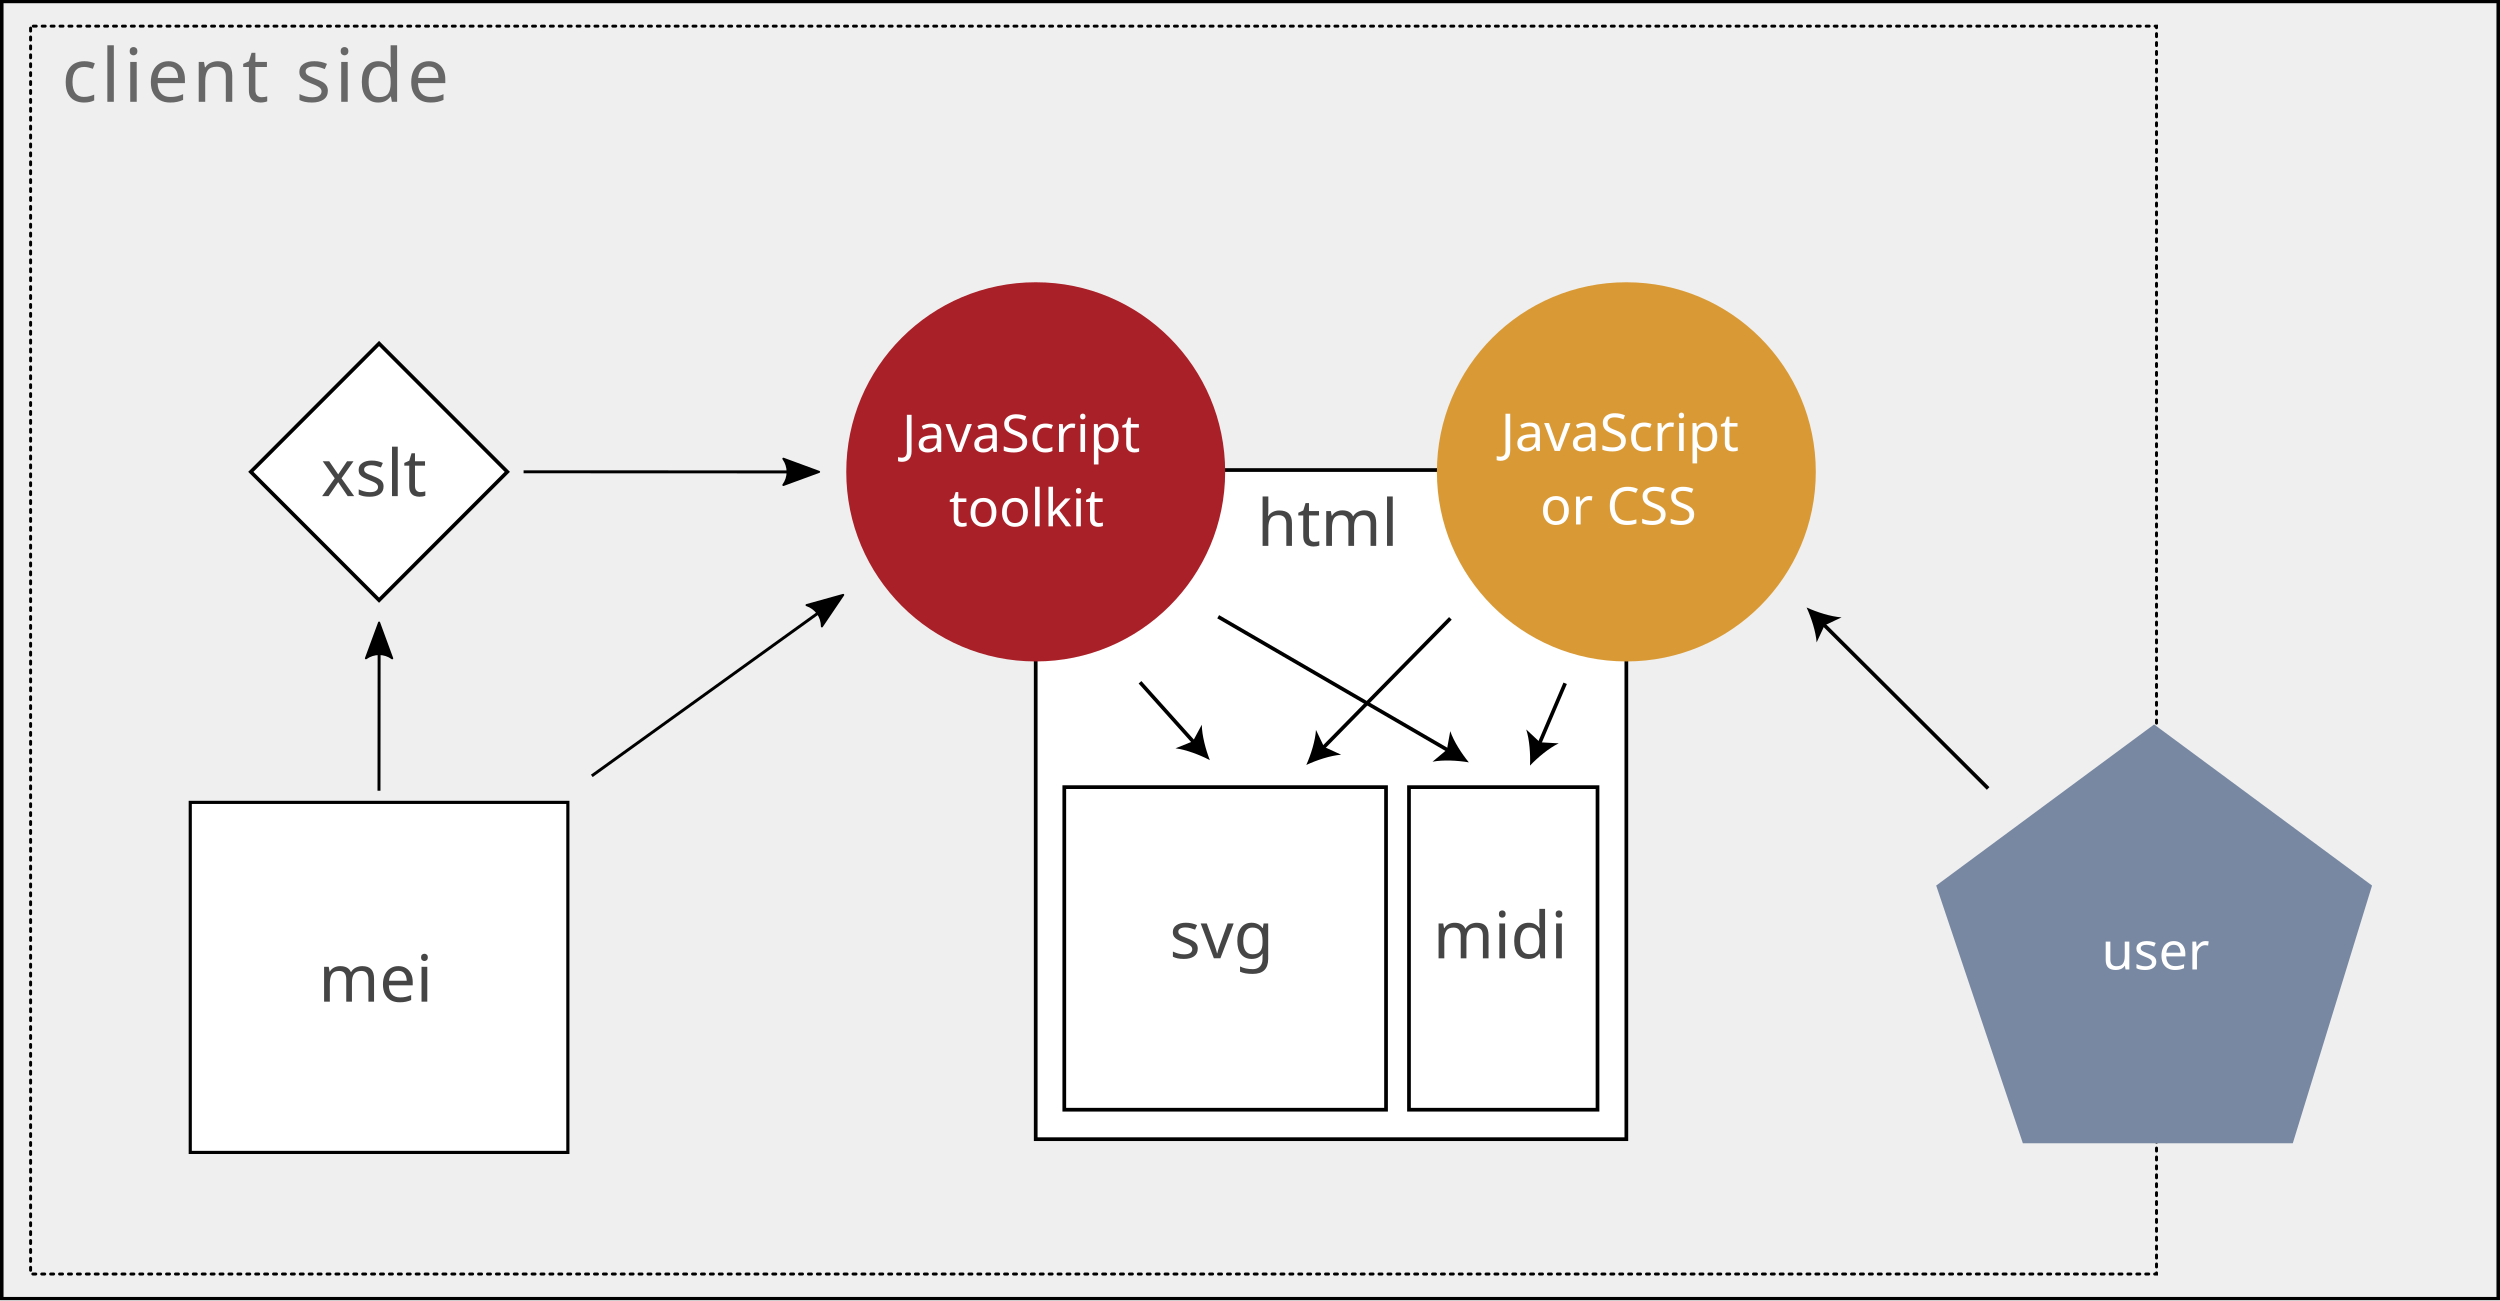
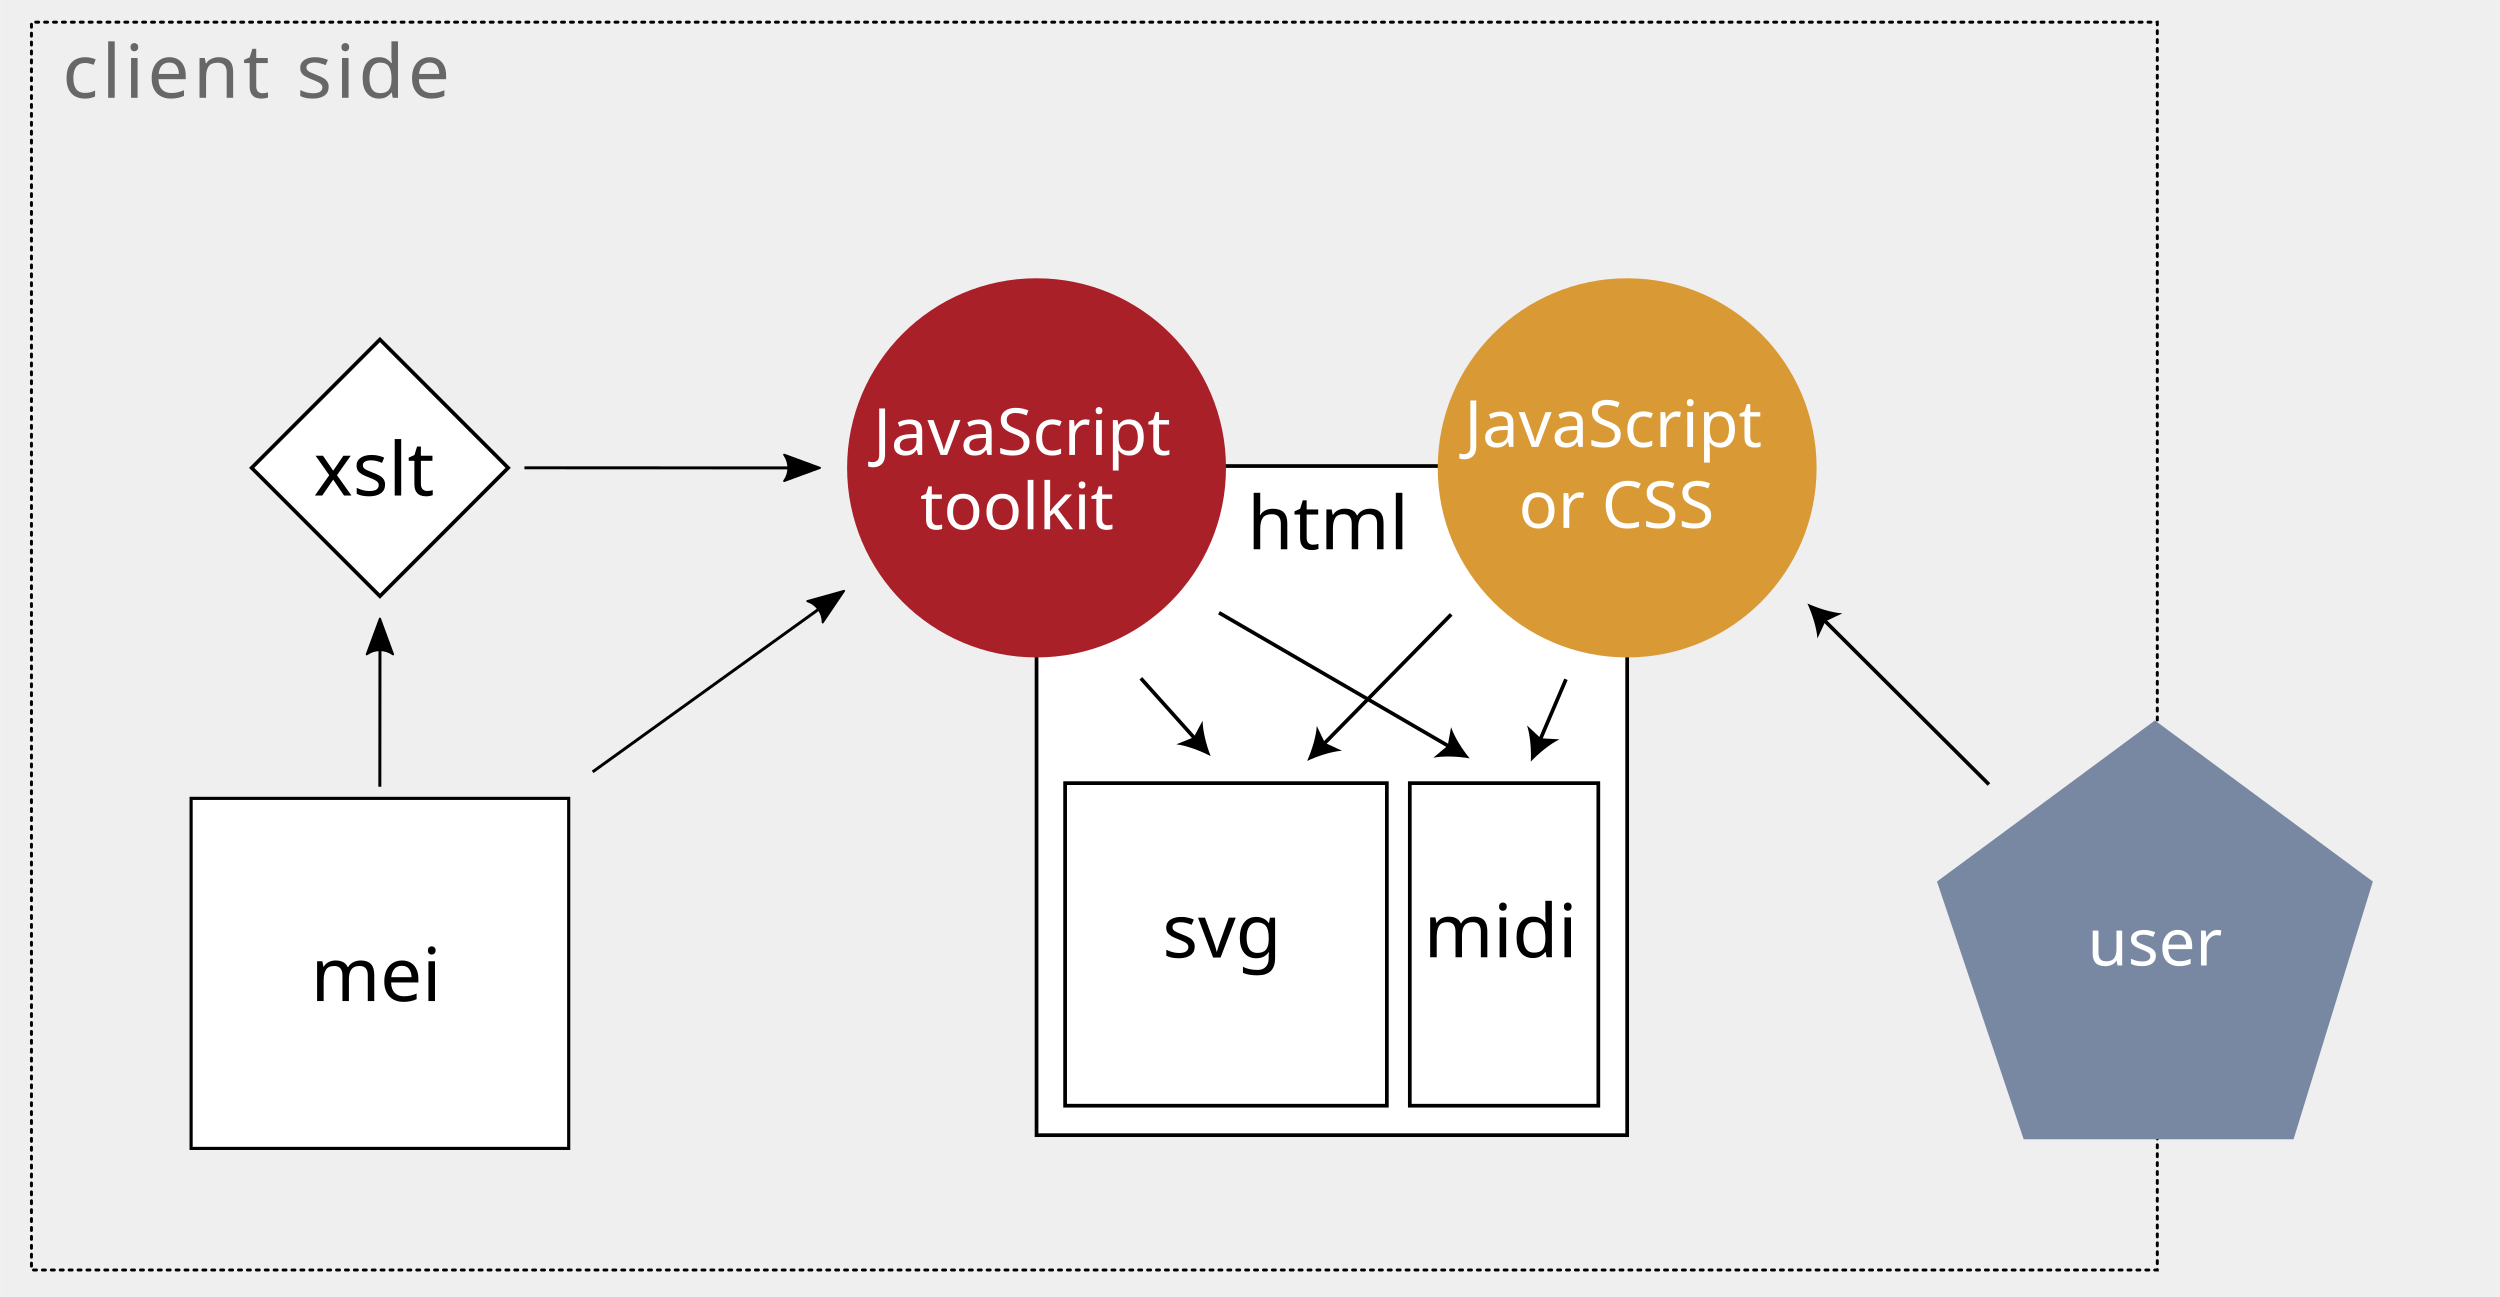
- <svg xmlns="http://www.w3.org/2000/svg" version="1.1" x="0px" y="0px" width="673" height="350" viewBox="0 0 673 350" enable-background="new 0 0 709.381 406" xml:space="preserve" id="svg2">
+ <svg xmlns="http://www.w3.org/2000/svg" version="1.1" x="0px" y="0px" width="453" height="235" viewBox="0 0 453 235" enable-background="new 0 0 709.381 406" xml:space="preserve" id="svg2">
  <defs id="defs144">
    <marker orient="auto" refY="0" refX="0" id="Arrow2Lstart" style="overflow:visible">
      <path id="path4479" style="fill:#000000;fill-opacity:1;fill-rule:evenodd;stroke:#000000;stroke-width:0.625;stroke-linejoin:round;stroke-opacity:1" d="M 8.719,4.034 -2.207,0.016 8.719,-4.002 c -1.745,2.372 -1.735,5.617 -6e-7,8.035 z" transform="matrix(1.1,0,0,1.1,1.1,0)" />
    </marker>
    <marker orient="auto" refY="0" refX="0" id="Arrow2Lstart-3" style="overflow:visible">
      <path id="path4479-3" style="fill:#000000;fill-opacity:1;fill-rule:evenodd;stroke:#000000;stroke-width:0.625;stroke-linejoin:round;stroke-opacity:1" d="M 8.719,4.034 -2.207,0.016 8.719,-4.002 c -1.745,2.372 -1.735,5.617 -6e-7,8.035 z" transform="matrix(1.1,0,0,1.1,1.1,0)" />
    </marker>
    <marker orient="auto" refY="0" refX="0" id="Arrow2Lstart-3-6" style="overflow:visible">
      <path id="path4479-3-3" style="fill:#000000;fill-opacity:1;fill-rule:evenodd;stroke:#000000;stroke-width:0.625;stroke-linejoin:round;stroke-opacity:1" d="M 8.719,4.034 -2.207,0.016 8.719,-4.002 c -1.745,2.372 -1.735,5.617 -6e-7,8.035 z" transform="matrix(1.1,0,0,1.1,1.1,0)" />
    </marker>
    <marker orient="auto" refY="0" refX="0" id="Arrow2Lstart-3-6-8" style="overflow:visible">
      <path id="path4479-3-3-5" style="fill:#000000;fill-opacity:1;fill-rule:evenodd;stroke:#000000;stroke-width:0.625;stroke-linejoin:round;stroke-opacity:1" d="M 8.719,4.034 -2.207,0.016 8.719,-4.002 c -1.745,2.372 -1.735,5.617 -6e-7,8.035 z" transform="matrix(1.1,0,0,1.1,1.1,0)" />
    </marker>
  </defs>
-   <g id="Calque_3" transform="matrix(0.9495586,0,0,0.8627165,-0.2106155,0.07111908)">
+   <g id="Calque_3" transform="matrix(0.6402918,0,0,0.5806828,0.01267509,-0.67333)" style="stroke:none">
    <linearGradient id="SVGID_1_" gradientUnits="userSpaceOnUse" x1="354.597" y1="405.112" x2="354.597" y2="0.417">
      <stop offset="0" style="stop-color:#EFEFEF" id="stop6" />
      <stop offset="1" style="stop-color:#EFEFEF" id="stop8" />
    </linearGradient>
-     <rect x="0.722" y="0.417" stroke-miterlimit="10" width="707.75" height="404.696" id="rect10" style="fill:url(#SVGID_1_);stroke:#000000;stroke-miterlimit:10" />
+     <rect x="0.722" y="0.417" stroke-miterlimit="10" width="707.75" height="404.696" id="rect10" style="fill:url(#SVGID_1_);stroke:none;stroke-miterlimit:10" />
  </g>
-   <rect x="278.813" y="126.534" stroke-miterlimit="10" width="159" height="180.133" id="rect12" style="fill:#ffffff;stroke:#000000;stroke-width:1;stroke-miterlimit:10" />
-   <rect x="51.217" y="215.999" stroke-miterlimit="10" width="101.651" height="94.234" id="rect14" style="fill:#ffffff;stroke:#000000;stroke-width:0.849;stroke-miterlimit:10" />
-   <g id="g16" transform="matrix(0.9999995,0,0,1.000739,-0.1994064,-0.2581563)">
+   <rect x="187.821" y="84.447" stroke-miterlimit="10" width="107.021" height="121.245" id="rect12" style="fill:#ffffff;stroke:#000000;stroke-width:0.673;stroke-miterlimit:10" />
+   <rect x="34.629" y="144.665" stroke-miterlimit="10" width="68.42" height="63.427" id="rect14" style="fill:#ffffff;stroke:#000000;stroke-width:0.571;stroke-miterlimit:10" />
+   <g id="g16" transform="matrix(0.673086,0,0,0.6735836,0.02105508,-0.89496)">
    <g id="g18">
      <line stroke-miterlimit="10" x1="307.09" y1="183.799" x2="321.86" y2="200.251" id="line20" style="fill:none;stroke:#000000;stroke-miterlimit:10" />
      <g id="g22">
        <path d="m 325.892,204.742 c -2.681,-1.409 -6.373,-2.83 -9.249,-3.183 l 4.688,-1.897 2.389,-4.457 c 0.042,2.898 1.058,6.721 2.172,9.537 z" id="path24" />
      </g>
    </g>
  </g>
-   <g id="g46" transform="matrix(0.9999995,0,0,1.000739,-0.1994064,-0.2581563)">
+   <g id="g46" transform="matrix(0.673086,0,0,0.6735836,0.02105508,-0.89496)">
    <g id="g48">
      <line stroke-miterlimit="10" x1="421.54" y1="184.066" x2="414.445" y2="200.661" id="line50" style="fill:none;stroke:#000000;stroke-miterlimit:10" />
      <g id="g52">
        <path d="m 412.073,206.21 c 0.147,-3.025 -0.121,-6.972 -1.013,-9.729 l 3.697,3.452 5.048,0.288 c -2.61,1.258 -5.648,3.792 -7.732,5.989 z" id="path54" />
      </g>
    </g>
  </g>
-   <g id="g56" transform="matrix(0.9999995,0,0,1.000739,-0.1994064,-0.2581563)">
+   <g id="g56" transform="matrix(0.673086,0,0,0.6735836,0.02105508,-0.89496)">
    <g id="g58">
      <line stroke-miterlimit="10" x1="328.131" y1="166.16" x2="390.394" y2="202.308" id="line60" style="fill:none;stroke:#000000;stroke-miterlimit:10" />
      <g id="g62">
        <path d="m 395.613,205.338 c -2.985,-0.515 -6.935,-0.729 -9.78,-0.179 l 3.875,-3.249 0.9,-4.976 c 0.933,2.744 3.078,6.067 5.005,8.404 z" id="path64" />
      </g>
    </g>
  </g>
-   <g id="g76" transform="matrix(0.9999995,0,0,1.000739,-0.1994064,-0.2581563)">
+   <g id="g76" transform="matrix(0.673086,0,0,0.6735836,0.02105508,-0.89496)">
    <g id="g78">
      <line stroke-miterlimit="10" x1="535.406" y1="212.353" x2="490.809" y2="167.928" id="line80" style="fill:none;stroke:#000000;stroke-miterlimit:10" />
      <g id="g82">
        <path d="m 486.533,163.669 c 2.756,1.258 6.521,2.471 9.412,2.663 l -4.575,2.156 -2.137,4.583 c -0.204,-2.892 -1.431,-6.652 -2.7,-9.402 z" id="path84" />
      </g>
    </g>
  </g>
-   <g id="g86" transform="matrix(0.9999995,0,0,1.000739,-0.1994064,-0.2581563)">
+   <g id="g86" transform="matrix(0.673086,0,0,0.6735836,0.02105508,-0.89496)">
    <g id="g88">
      <line stroke-miterlimit="10" x1="390.647" y1="166.604" x2="356.088" y2="201.731" id="line90" style="fill:none;stroke:#000000;stroke-miterlimit:10" />
      <g id="g92">
        <path d="m 351.855,206.033 c 1.241,-2.763 2.43,-6.536 2.604,-9.428 l 2.184,4.562 4.596,2.108 c -2.889,0.222 -6.641,1.472 -9.384,2.758 z" id="path94" />
      </g>
    </g>
  </g>
-   <g id="g96" transform="matrix(0.9999995,0,0,1.000739,-0.1994064,-0.2581563)">
+   <g id="g96" transform="matrix(0.673086,0,0,0.6735836,0.02105508,-0.89496)">
    <circle cx="279.013" cy="127.186" r="51" id="circle98" style="fill:#aa2028" />
-     <text id="text100" x="243.048" y="121.837">
-       <tspan x="243.048" y="121.837" font-size="14" id="tspan102" style="font-size:14px;font-family:SourceSansPro-Bold;fill:#ffffff">JavaScript</tspan>
-       <tspan x="255.662" y="141.837" font-size="14" id="tspan104" style="font-size:14px;font-family:SourceSansPro-Bold;fill:#ffffff">toolkit</tspan>
+     <text id="text100" x="235.048" y="123.708" style="font-style:normal;font-variant:normal;font-weight:normal;font-stretch:normal;font-size:17.494px;line-height:125%;font-family:sans-serif;-inkscape-font-specification:'sans-serif, Normal';text-align:start;writing-mode:lr-tb;text-anchor:start">
+       <tspan x="235.048" y="123.708" font-size="14" id="tspan102" style="font-style:normal;font-variant:normal;font-weight:normal;font-stretch:normal;font-size:17.494px;line-height:125%;font-family:sans-serif;-inkscape-font-specification:'sans-serif, Normal';text-align:start;writing-mode:lr-tb;text-anchor:start;fill:#ffffff">JavaScript</tspan>
+       <tspan x="247.662" y="143.708" font-size="14" id="tspan104" style="font-style:normal;font-variant:normal;font-weight:normal;font-stretch:normal;font-size:17.494px;line-height:125%;font-family:sans-serif;-inkscape-font-specification:'sans-serif, Normal';text-align:start;writing-mode:lr-tb;text-anchor:start;fill:#ffffff">toolkit</tspan>
    </text>
  </g>
-   <g id="g106" transform="matrix(0.9999995,0,0,1.000739,-0.1994064,-0.2581563)">
+   <g id="g106" transform="matrix(0.673086,0,0,0.6735836,0.02105508,-0.89496)">
    <circle cx="438.013" cy="127.186" r="51" id="circle108" style="fill:#d99a36" />
-     <text id="text110" x="404.198" y="121.559">
-       <tspan x="404.198" y="121.559" font-size="14" id="tspan112" style="font-size:14px;font-family:SourceSansPro-Bold;fill:#ffffff">JavaScript</tspan>
-       <tspan x="422.769" y="141.559" font-size="14" id="tspan114" style="font-size:14px;font-family:SourceSansPro-Bold;fill:#ffffff" />
+     <text id="text110" x="394.198" y="121.559" style="font-style:normal;font-variant:normal;font-weight:normal;font-stretch:normal;font-size:17.494px;line-height:125%;font-family:sans-serif;-inkscape-font-specification:'sans-serif, Normal';text-align:start;writing-mode:lr-tb;text-anchor:start">
+       <tspan x="394.198" y="121.559" font-size="14" id="tspan112" style="font-style:normal;font-variant:normal;font-weight:normal;font-stretch:normal;font-size:17.494px;line-height:125%;font-family:sans-serif;-inkscape-font-specification:'sans-serif, Normal';text-align:start;writing-mode:lr-tb;text-anchor:start;fill:#ffffff">JavaScript</tspan>
+       <tspan x="412.769" y="141.559" font-size="14" id="tspan114" style="font-style:normal;font-variant:normal;font-weight:normal;font-stretch:normal;font-size:17.494px;line-height:125%;font-family:sans-serif;-inkscape-font-specification:'sans-serif, Normal';text-align:start;writing-mode:lr-tb;text-anchor:start;fill:#ffffff" />
    </text>
-     <text id="text110-6" x="414.811" y="141.339">
-       <tspan x="414.811" y="141.339" font-size="14" id="tspan112-1" style="font-size:14px;font-family:SourceSansPro-Bold;fill:#ffffff">or CSS</tspan>
+     <text id="text110-6" x="408.811" y="143.338" style="font-style:normal;font-variant:normal;font-weight:normal;font-stretch:normal;font-size:17.494px;line-height:125%;font-family:sans-serif;-inkscape-font-specification:'sans-serif, Normal';text-align:start;writing-mode:lr-tb;text-anchor:start">
+       <tspan x="408.811" y="143.338" font-size="14" id="tspan112-1" style="font-style:normal;font-variant:normal;font-weight:normal;font-stretch:normal;font-size:17.494px;line-height:125%;font-family:sans-serif;-inkscape-font-specification:'sans-serif, Normal';text-align:start;writing-mode:lr-tb;text-anchor:start;fill:#ffffff">or CSS</tspan>
    </text>
  </g>
-   <text font-size="14" id="text116" style="font-style:normal;font-variant:normal;font-weight:normal;font-stretch:normal;font-size:17.506px;line-height:125%;font-family:SourceSansPro-Semibold;-inkscape-font-specification:'SourceSansPro-Semibold, Normal';text-align:start;writing-mode:lr-tb;text-anchor:start;fill:#454545" x="85.792" y="269.545" transform="scale(0.9996306,1.00037)">mei</text>
-   <text font-size="20" letter-spacing="1" id="text118" style="font-size:20.007px;font-family:SourceSansPro-Regular;letter-spacing:1;fill:#666766" x="16.601" y="27.391" transform="scale(0.9996306,1.00037)">client side</text>
-   <g id="g120" transform="matrix(0.9999995,0,0,1.000739,-0.1994064,-0.2581563)">
+   <text font-size="14" id="text116" style="font-style:normal;font-variant:normal;font-weight:normal;font-stretch:normal;font-size:13.462px;line-height:125%;font-family:SourceSansPro-Semibold;-inkscape-font-specification:'SourceSansPro-Semibold, Normal';text-align:start;writing-mode:lr-tb;text-anchor:start;fill:#000000" x="56.339" y="181.332" transform="scale(0.9996305,1.00037)">mei</text>
+   <text font-size="20" letter-spacing="1" id="text118" style="font-size:13.467px;font-family:SourceSansPro-Regular;letter-spacing:0.673;fill:#666766" x="11.329" y="17.715" transform="scale(0.9996305,1.00037)">client side</text>
+   <g id="g120" transform="matrix(0.673086,0,0,0.6735836,0.02105508,-0.89496)">
    <rect x="-42.05" y="137.818" transform="matrix(0.7071068,-0.7071068,0.7071068,0.7071068,0,0)" stroke-miterlimit="10" width="48.825" height="48.825" id="rect122" style="fill:#ffffff;stroke:#000000;stroke-miterlimit:10" />
-     <text font-size="14" id="text124" style="font-style:normal;font-variant:normal;font-weight:normal;font-stretch:normal;font-size:17.5px;line-height:125%;font-family:SourceSansPro-Semibold;-inkscape-font-specification:'SourceSansPro-Semibold, Normal';text-align:start;writing-mode:lr-tb;text-anchor:start;fill:#454545" x="86.601" y="133.71">xslt</text>
+     <text font-size="14" id="text124" style="font-style:normal;font-variant:normal;font-weight:normal;font-stretch:normal;font-size:19.993px;line-height:125%;font-family:SourceSansPro-Semibold;-inkscape-font-specification:'SourceSansPro-Semibold, Normal';text-align:start;writing-mode:lr-tb;text-anchor:start;fill:#000000" x="84.373" y="134.639">xslt</text>
  </g>
-   <g id="g126" transform="matrix(0.9999995,0,0,1.000739,-0.1994064,-0.2581563)">
+   <g id="g126" transform="matrix(0.673086,0,0,0.6735836,0.02105508,-0.89496)">
    <rect x="286.706" y="212" stroke-miterlimit="10" width="86.614" height="86.773" id="rect128" style="fill:#ffffff;stroke:#000000;stroke-miterlimit:10" />
-     <text font-size="14" id="text130" style="font-style:normal;font-variant:normal;font-weight:normal;font-stretch:normal;font-size:17.5px;line-height:125%;font-family:SourceSansPro-Semibold;-inkscape-font-specification:'SourceSansPro-Semibold, Normal';text-align:start;writing-mode:lr-tb;text-anchor:start;fill:#454545" x="315.038" y="258.039">svg</text>
+     <text font-size="14" id="text130" style="font-style:normal;font-variant:normal;font-weight:normal;font-stretch:normal;font-size:19.993px;line-height:125%;font-family:SourceSansPro-Semibold;-inkscape-font-specification:'SourceSansPro-Semibold, Normal';text-align:start;writing-mode:lr-tb;text-anchor:start;fill:#000000" x="312.905" y="258.906">svg</text>
  </g>
-   <rect x="379.3" y="211.898" stroke-miterlimit="10" width="50.75" height="86.837" id="rect132" style="fill:#ffffff;stroke:#000000;stroke-width:1;stroke-miterlimit:10" />
-   <text font-size="14" id="text134" style="font-style:normal;font-variant:normal;font-weight:normal;font-stretch:normal;font-size:17.506px;line-height:125%;font-family:SourceSansPro-Semibold;-inkscape-font-specification:'SourceSansPro-Semibold, Normal';text-align:start;writing-mode:lr-tb;text-anchor:start;fill:#454545" x="385.921" y="257.876" transform="scale(0.9996306,1.00037)">midi</text>
-   <text font-size="14" id="text136" style="font-style:normal;font-variant:normal;font-weight:normal;font-stretch:normal;font-size:17.506px;line-height:125%;font-family:SourceSansPro-Semibold;-inkscape-font-specification:'SourceSansPro-Semibold, Normal';text-align:start;writing-mode:lr-tb;text-anchor:start;fill:#454545" x="338.533" y="146.896" transform="scale(0.9996306,1.00037)">html</text>
-   <path style="fill:none;fill-rule:evenodd;stroke:#000000;stroke-width:0.8;stroke-linecap:butt;stroke-linejoin:miter;stroke-miterlimit:4;stroke-dasharray:none;stroke-dashoffset:6.4;stroke-opacity:1;marker-start:url(#Arrow2Lstart)" d="m 102.065,168.66 -0.041,44.211" id="path4849" />
-   <path style="fill:none;fill-rule:evenodd;stroke:#000000;stroke-width:0.8;stroke-linecap:butt;stroke-linejoin:miter;stroke-miterlimit:4;stroke-dasharray:none;stroke-dashoffset:6.4;stroke-opacity:1;marker-start:url(#Arrow2Lstart-3)" d="m 219.436,127.04 -78.488,-0.035" id="path4849-1" />
-   <path style="fill:none;fill-rule:evenodd;stroke:#000000;stroke-width:0.8;stroke-linecap:butt;stroke-linejoin:miter;stroke-miterlimit:4;stroke-dasharray:none;stroke-dashoffset:6.4;stroke-opacity:1;marker-start:url(#Arrow2Lstart-3-6)" d="m 226.14,160.777 -66.827,48.087" id="path4849-1-2" />
-   <rect style="opacity:1;fill:#001024;fill-opacity:0;stroke:#000000;stroke-width:0.8;stroke-linecap:round;stroke-miterlimit:4;stroke-dasharray:0.8,1.6;stroke-dashoffset:4.078;stroke-opacity:1" id="rect4361" width="572.295" height="335.93" x="8.237" y="7.035" />
-   <polygon points="638.754,238.472 580.086,195.138 521.42,238.472 544.754,307.805 617.42,307.805 " id="polygon138" style="fill:#7888a2" transform="matrix(0.9999995,0,0,1.000739,-0.1994064,-0.2581563)" />
-   <text font-size="14" id="text140" style="font-size:14.005px;font-family:SourceSansPro-Semibold;fill:#ffffff" x="565.957" y="260.886" transform="scale(0.9996306,1.00037)">user</text>
+   <rect x="255.457" y="141.905" stroke-miterlimit="10" width="34.159" height="58.449" id="rect132" style="fill:#ffffff;stroke:#000000;stroke-width:0.673;stroke-miterlimit:10" />
+   <text font-size="14" id="text134" style="font-style:normal;font-variant:normal;font-weight:normal;font-stretch:normal;font-size:13.462px;line-height:125%;font-family:SourceSansPro-Semibold;-inkscape-font-specification:'SourceSansPro-Semibold, Normal';text-align:start;writing-mode:lr-tb;text-anchor:start;fill:#000000" x="258.101" y="173.393" transform="scale(0.9996305,1.00037)">midi</text>
+   <text font-size="14" id="text136" style="font-style:normal;font-variant:normal;font-weight:normal;font-stretch:normal;font-size:13.462px;line-height:125%;font-family:SourceSansPro-Semibold;-inkscape-font-specification:'SourceSansPro-Semibold, Normal';text-align:start;writing-mode:lr-tb;text-anchor:start;fill:#000000" x="226.108" y="99.498" transform="scale(0.9996305,1.00037)">html</text>
+   <path style="fill:none;fill-rule:evenodd;stroke:#000000;stroke-width:0.539;stroke-linecap:butt;stroke-linejoin:miter;stroke-miterlimit:4;stroke-dasharray:none;stroke-dashoffset:6.4;stroke-opacity:1;marker-start:url(#Arrow2Lstart)" d="m 68.854,112.802 -0.028,29.758" id="path4849" />
+   <path style="fill:none;fill-rule:evenodd;stroke:#000000;stroke-width:0.539;stroke-linecap:butt;stroke-linejoin:miter;stroke-miterlimit:4;stroke-dasharray:none;stroke-dashoffset:6.4;stroke-opacity:1;marker-start:url(#Arrow2Lstart-3)" d="M 147.854,84.788 95.025,84.764" id="path4849-1" />
+   <path style="fill:none;fill-rule:evenodd;stroke:#000000;stroke-width:0.539;stroke-linecap:butt;stroke-linejoin:miter;stroke-miterlimit:4;stroke-dasharray:none;stroke-dashoffset:6.4;stroke-opacity:1;marker-start:url(#Arrow2Lstart-3-6)" d="M 152.367,107.496 107.387,139.862" id="path4849-1-2" />
+   <rect style="opacity:1;fill:#001024;fill-opacity:0;stroke:#000000;stroke-width:0.538;stroke-linecap:round;stroke-miterlimit:4;stroke-dasharray:0.538, 1.077;stroke-dashoffset:4.078;stroke-opacity:1" id="rect4361" width="385.204" height="226.11" x="5.699" y="4.014" />
+   <polygon points="521.42,238.472 544.754,307.805 617.42,307.805 638.754,238.472 580.086,195.138 " id="polygon138" style="fill:#7888a2" transform="matrix(0.673086,0,0,0.6735836,0.02105508,-0.89496)" />
+   <text font-size="14" id="text140" style="font-style:normal;font-variant:normal;font-weight:normal;font-stretch:normal;font-size:11.779px;line-height:125%;font-family:SourceSansPro-Semibold;-inkscape-font-specification:'SourceSansPro-Semibold, Normal';text-align:start;writing-mode:lr-tb;text-anchor:start;fill:#ffffff" x="378.4" y="174.878" transform="scale(0.9996305,1.00037)">user</text>
</svg>
